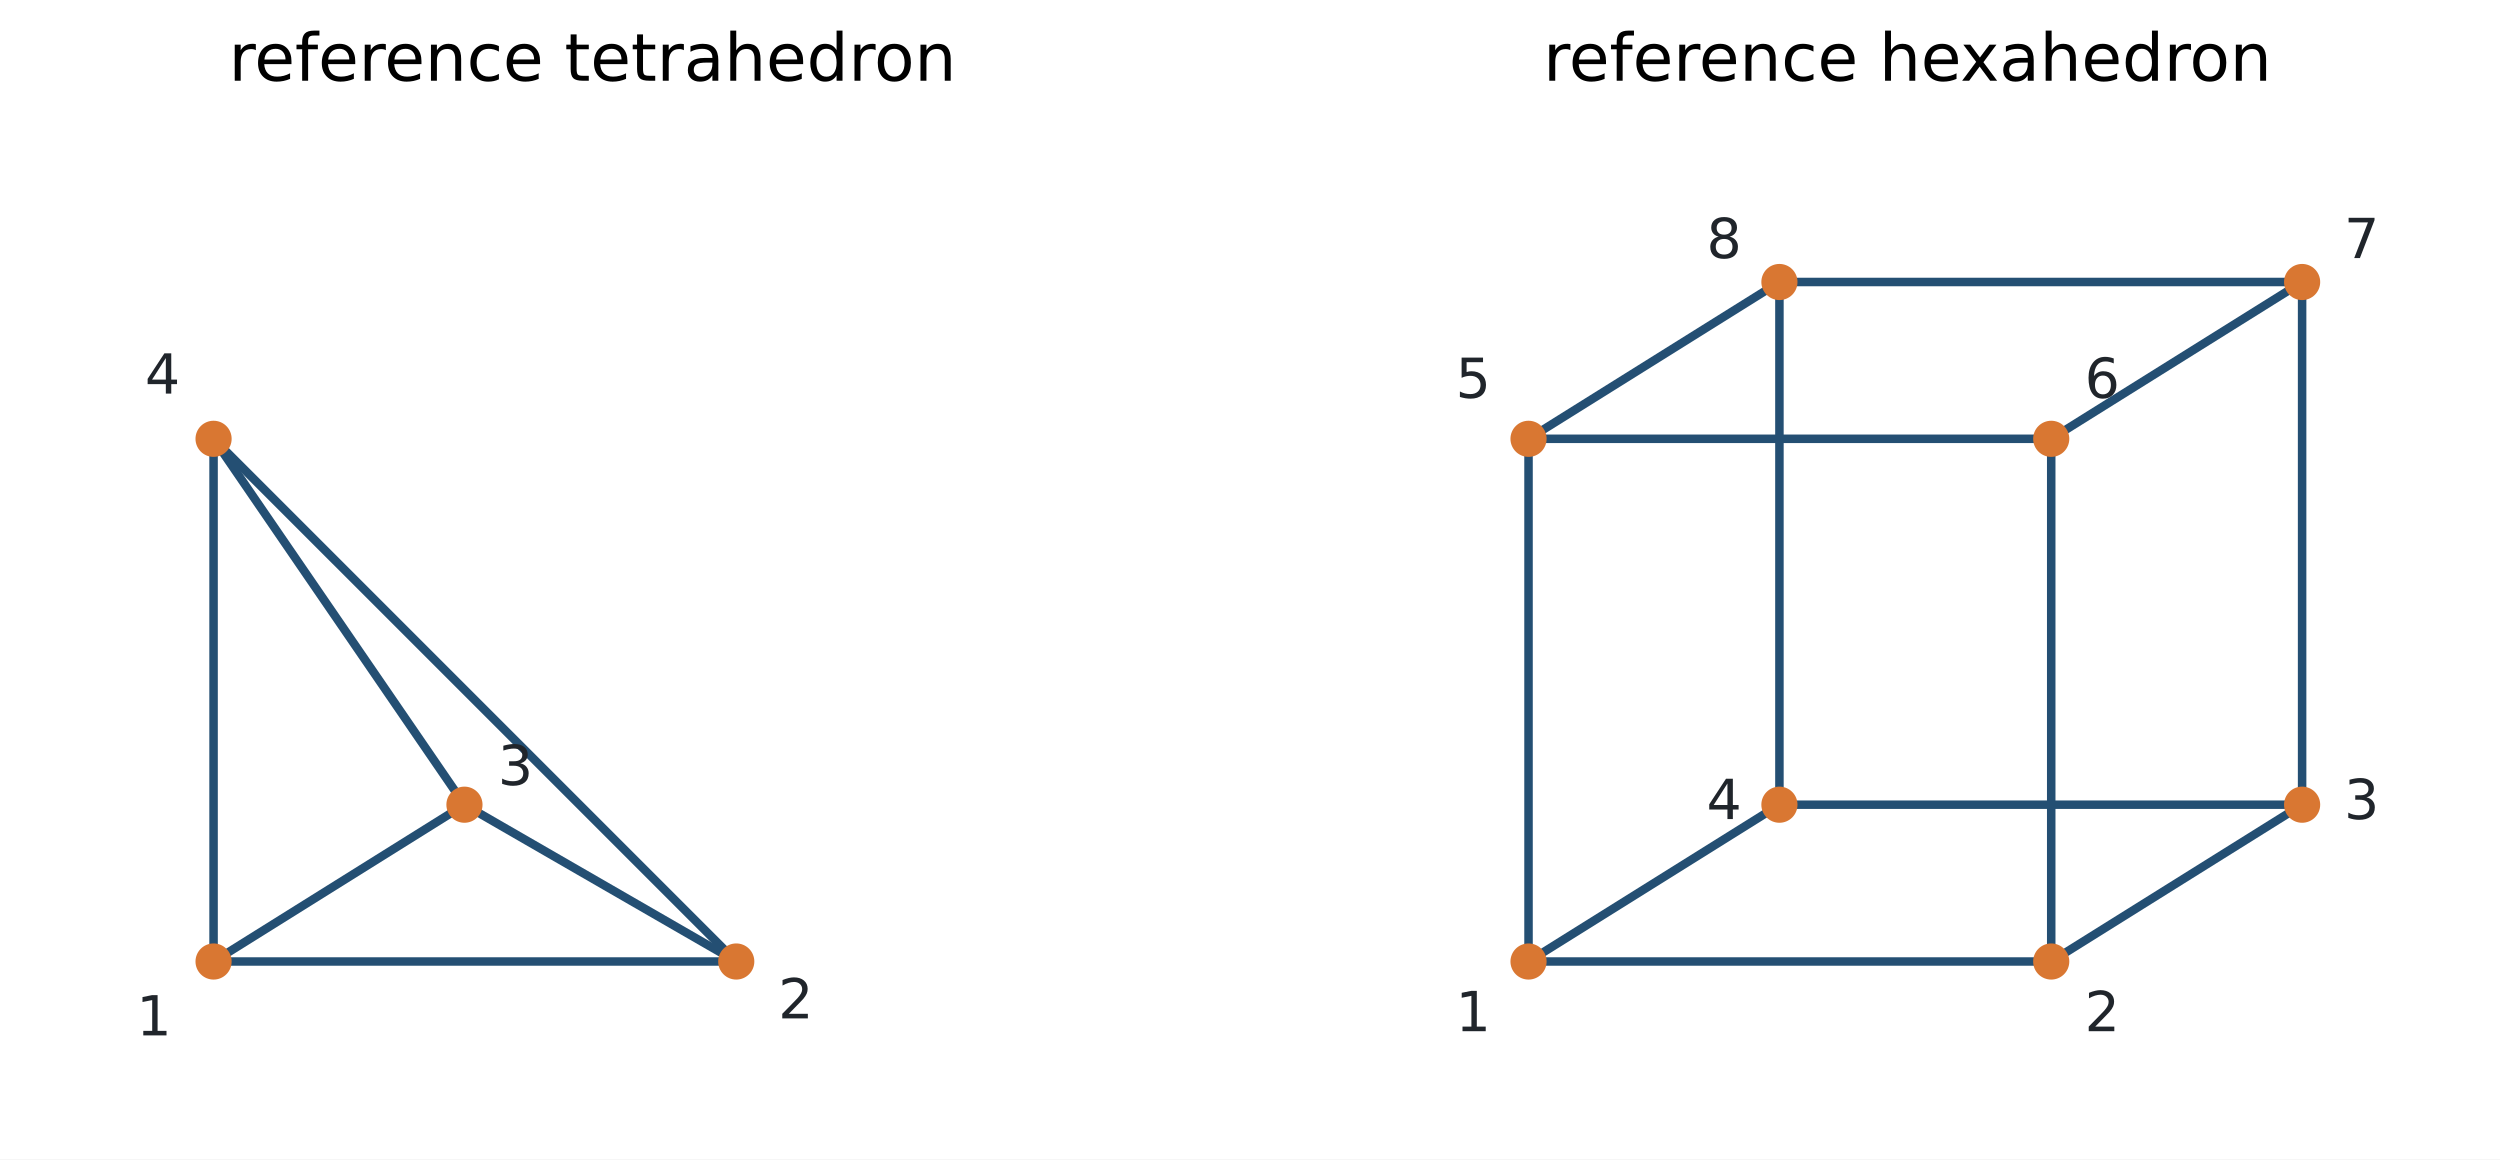
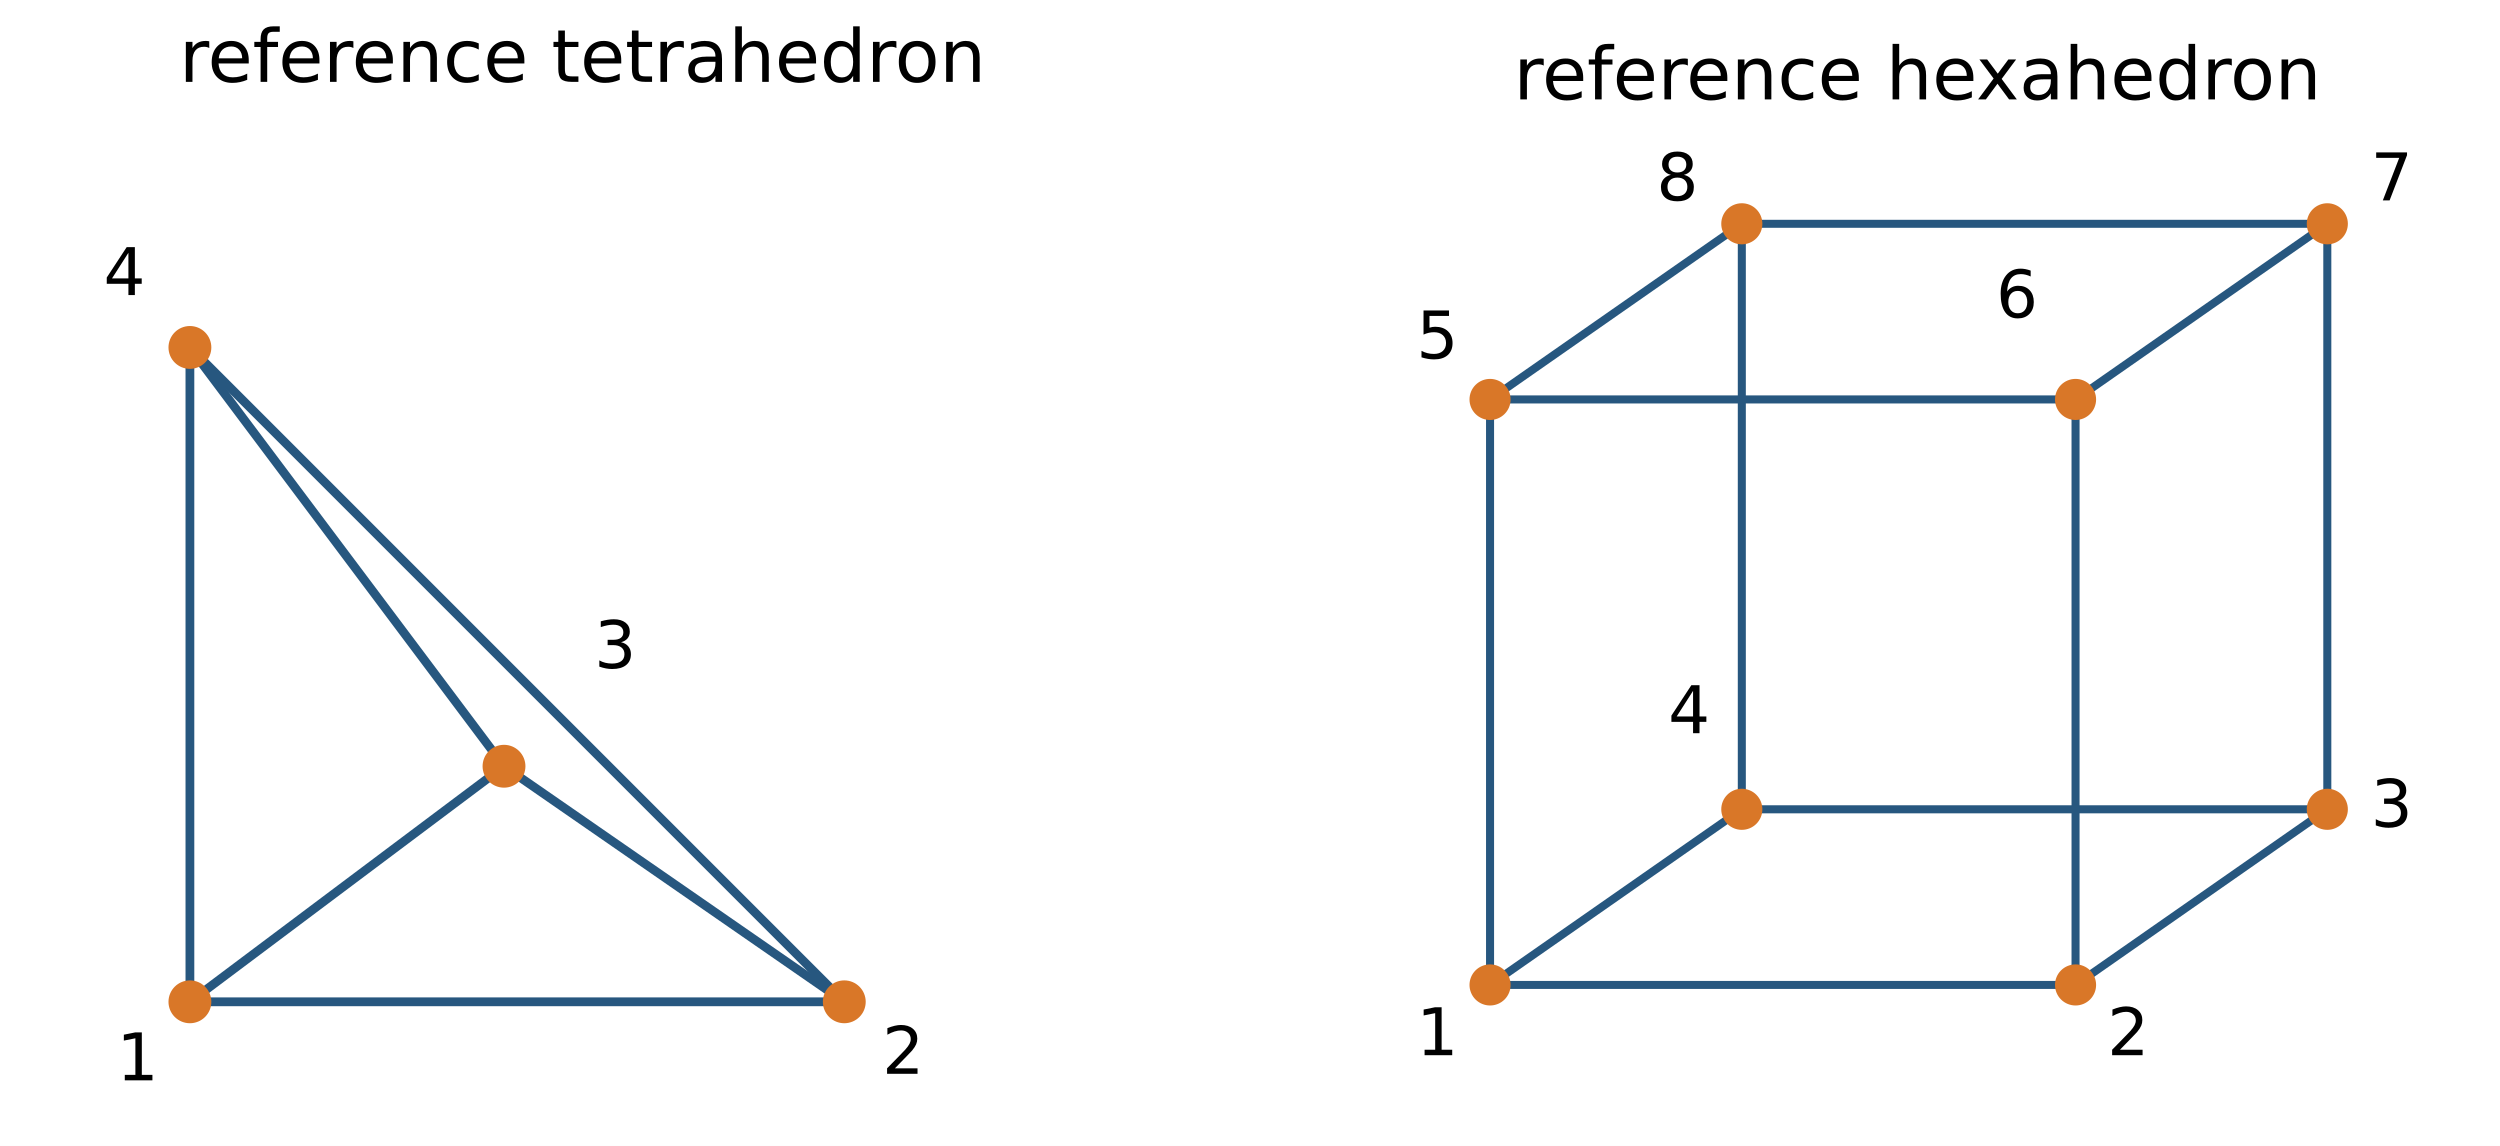
- <svg xmlns="http://www.w3.org/2000/svg" xmlns:xlink="http://www.w3.org/1999/xlink" width="587.74pt" height="272.57pt" viewBox="0 0 587.74 272.57" version="1.1">
+ <svg xmlns="http://www.w3.org/2000/svg" xmlns:xlink="http://www.w3.org/1999/xlink" width="684pt" height="313.524pt" viewBox="0 0 684 313.524" version="1.1">
  <defs>
    <style type="text/css">*{stroke-linejoin: round; stroke-linecap: butt}</style>
  </defs>
  <g id="figure_1">
    <g id="patch_1">
-       <path d="M 0 272.57 L 587.74 272.57 L 587.74 0 L 0 0 z " style="fill: #ffffff" />
+       <path d="M 0 313.524  L 684 313.524  L 684 0  L 0 0  z " style="fill: #ffffff" />
    </g>
    <g id="axes_1">
      <g id="line2d_1">
-         <path d="M 50.209 226.047 L 173.091 226.047 " clip-path="url(#p5f83810ef9)" style="fill: none; stroke: #244f73; stroke-width: 2; stroke-linecap: square" />
+         <path d="M 51.959 274.097  L 230.997 274.097  " clip-path="url(#p9cdd1aea71)" style="fill: none; stroke: #27577f; stroke-width: 2.4; stroke-linecap: square" />
      </g>
      <g id="line2d_2">
-         <path d="M 50.209 226.047 L 109.192 189.182 " clip-path="url(#p5f83810ef9)" style="fill: none; stroke: #244f73; stroke-width: 2; stroke-linecap: square" />
+         <path d="M 51.959 274.097  L 137.897 209.644  " clip-path="url(#p9cdd1aea71)" style="fill: none; stroke: #27577f; stroke-width: 2.4; stroke-linecap: square" />
      </g>
      <g id="line2d_3">
-         <path d="M 50.209 226.047 L 50.209 103.165 " clip-path="url(#p5f83810ef9)" style="fill: none; stroke: #244f73; stroke-width: 2; stroke-linecap: square" />
+         <path d="M 51.959 274.097  L 51.959 95.06  " clip-path="url(#p9cdd1aea71)" style="fill: none; stroke: #27577f; stroke-width: 2.4; stroke-linecap: square" />
      </g>
      <g id="line2d_4">
-         <path d="M 173.091 226.047 L 109.192 189.182 " clip-path="url(#p5f83810ef9)" style="fill: none; stroke: #244f73; stroke-width: 2; stroke-linecap: square" />
+         <path d="M 230.997 274.097  L 137.897 209.644  " clip-path="url(#p9cdd1aea71)" style="fill: none; stroke: #27577f; stroke-width: 2.4; stroke-linecap: square" />
      </g>
      <g id="line2d_5">
-         <path d="M 173.091 226.047 L 50.209 103.165 " clip-path="url(#p5f83810ef9)" style="fill: none; stroke: #244f73; stroke-width: 2; stroke-linecap: square" />
+         <path d="M 230.997 274.097  L 51.959 95.06  " clip-path="url(#p9cdd1aea71)" style="fill: none; stroke: #27577f; stroke-width: 2.4; stroke-linecap: square" />
      </g>
      <g id="line2d_6">
-         <path d="M 109.192 189.182 L 50.209 103.165 " clip-path="url(#p5f83810ef9)" style="fill: none; stroke: #244f73; stroke-width: 2; stroke-linecap: square" />
+         <path d="M 137.897 209.644  L 51.959 95.06  " clip-path="url(#p9cdd1aea71)" style="fill: none; stroke: #27577f; stroke-width: 2.4; stroke-linecap: square" />
      </g>
      <g id="text_1">
-         <g transform="translate(53.77983 18.97758) scale(0.155 -0.155)">
-           <defs>
-             <path id="DejaVuSans-55" d="M 2631 2963 Q 2534 3019 2420 3045 Q 2306 3072 2169 3072 Q 1681 3072 1420 2755 Q 1159 2438 1159 1844 L 1159 0 L 581 0 L 581 3500 L 1159 3500 L 1159 2956 Q 1341 3275 1631 3429 Q 1922 3584 2338 3584 Q 2397 3584 2469 3576 Q 2541 3569 2628 3553 L 2631 2963 z " transform="scale(0.015625)" />
-             <path id="DejaVuSans-48" d="M 3597 1894 L 3597 1613 L 953 1613 Q 991 1019 1311 708 Q 1631 397 2203 397 Q 2534 397 2845 478 Q 3156 559 3463 722 L 3463 178 Q 3153 47 2828 -22 Q 2503 -91 2169 -91 Q 1331 -91 842 396 Q 353 884 353 1716 Q 353 2575 817 3079 Q 1281 3584 2069 3584 Q 2775 3584 3186 3129 Q 3597 2675 3597 1894 z M 3022 2063 Q 3016 2534 2758 2815 Q 2500 3097 2075 3097 Q 1594 3097 1305 2825 Q 1016 2553 972 2059 L 3022 2063 z " transform="scale(0.015625)" />
-             <path id="DejaVuSans-49" d="M 2375 4863 L 2375 4384 L 1825 4384 Q 1516 4384 1395 4259 Q 1275 4134 1275 3809 L 1275 3500 L 2222 3500 L 2222 3053 L 1275 3053 L 1275 0 L 697 0 L 697 3053 L 147 3053 L 147 3500 L 697 3500 L 697 3744 Q 697 4328 969 4595 Q 1241 4863 1831 4863 L 2375 4863 z " transform="scale(0.015625)" />
-             <path id="DejaVuSans-51" d="M 3513 2113 L 3513 0 L 2938 0 L 2938 2094 Q 2938 2591 2744 2837 Q 2550 3084 2163 3084 Q 1697 3084 1428 2787 Q 1159 2491 1159 1978 L 1159 0 L 581 0 L 581 3500 L 1159 3500 L 1159 2956 Q 1366 3272 1645 3428 Q 1925 3584 2291 3584 Q 2894 3584 3203 3211 Q 3513 2838 3513 2113 z " transform="scale(0.015625)" />
-             <path id="DejaVuSans-46" d="M 3122 3366 L 3122 2828 Q 2878 2963 2633 3030 Q 2388 3097 2138 3097 Q 1578 3097 1268 2742 Q 959 2388 959 1747 Q 959 1106 1268 751 Q 1578 397 2138 397 Q 2388 397 2633 464 Q 2878 531 3122 666 L 3122 134 Q 2881 22 2623 -34 Q 2366 -91 2075 -91 Q 1284 -91 818 406 Q 353 903 353 1747 Q 353 2603 823 3093 Q 1294 3584 2113 3584 Q 2378 3584 2631 3529 Q 2884 3475 3122 3366 z " transform="scale(0.015625)" />
+         <g transform="translate(31.91011 295.5819) scale(0.18 -0.18)">
+           <defs>
+             <path id="DejaVuSans-14" d="M 794 531  L 1825 531  L 1825 4091  L 703 3866  L 703 4441  L 1819 4666  L 2450 4666  L 2450 531  L 3481 531  L 3481 0  L 794 0  L 794 531  z " transform="scale(0.015625)" />
+           </defs>
+           <use xlink:href="#DejaVuSans-14" />
+         </g>
+       </g>
+       <g id="text_2">
+         <g transform="translate(241.3839 293.7915) scale(0.18 -0.18)">
+           <defs>
+             <path id="DejaVuSans-15" d="M 1228 531  L 3431 531  L 3431 0  L 469 0  L 469 531  Q 828 903 1448 1529  Q 2069 2156 2228 2338  Q 2531 2678 2651 2914  Q 2772 3150 2772 3378  Q 2772 3750 2511 3984  Q 2250 4219 1831 4219  Q 1534 4219 1204 4116  Q 875 4013 500 3803  L 500 4441  Q 881 4594 1212 4672  Q 1544 4750 1819 4750  Q 2544 4750 2975 4387  Q 3406 4025 3406 3419  Q 3406 3131 3298 2873  Q 3191 2616 2906 2266  Q 2828 2175 2409 1742  Q 1991 1309 1228 531  z " transform="scale(0.015625)" />
+           </defs>
+           <use xlink:href="#DejaVuSans-15" />
+         </g>
+       </g>
+       <g id="text_3">
+         <g transform="translate(162.6074 182.7883) scale(0.18 -0.18)">
+           <defs>
+             <path id="DejaVuSans-16" d="M 2597 2516  Q 3050 2419 3304 2112  Q 3559 1806 3559 1356  Q 3559 666 3084 287  Q 2609 -91 1734 -91  Q 1441 -91 1130 -33  Q 819 25 488 141  L 488 750  Q 750 597 1062 519  Q 1375 441 1716 441  Q 2309 441 2620 675  Q 2931 909 2931 1356  Q 2931 1769 2642 2001  Q 2353 2234 1838 2234  L 1294 2234  L 1294 2753  L 1863 2753  Q 2328 2753 2575 2939  Q 2822 3125 2822 3475  Q 2822 3834 2567 4026  Q 2313 4219 1838 4219  Q 1578 4219 1281 4162  Q 984 4106 628 3988  L 628 4550  Q 988 4650 1302 4700  Q 1616 4750 1894 4750  Q 2613 4750 3031 4423  Q 3450 4097 3450 3541  Q 3450 3153 3228 2886  Q 3006 2619 2597 2516  z " transform="scale(0.015625)" />
+           </defs>
+           <use xlink:href="#DejaVuSans-16" />
+         </g>
+       </g>
+       <g id="text_4">
+         <g transform="translate(28.32936 80.73698) scale(0.18 -0.18)">
+           <defs>
+             <path id="DejaVuSans-17" d="M 2419 4116  L 825 1625  L 2419 1625  L 2419 4116  z M 2253 4666  L 3047 4666  L 3047 1625  L 3713 1625  L 3713 1100  L 3047 1100  L 3047 0  L 2419 0  L 2419 1100  L 313 1100  L 313 1709  L 2253 4666  z " transform="scale(0.015625)" />
+           </defs>
+           <use xlink:href="#DejaVuSans-17" />
+         </g>
+       </g>
+       <g id="text_5">
+         <g transform="translate(49.03494 22.39688) scale(0.2 -0.2)">
+           <defs>
+             <path id="DejaVuSans-55" d="M 2631 2963  Q 2534 3019 2420 3045  Q 2306 3072 2169 3072  Q 1681 3072 1420 2755  Q 1159 2438 1159 1844  L 1159 0  L 581 0  L 581 3500  L 1159 3500  L 1159 2956  Q 1341 3275 1631 3429  Q 1922 3584 2338 3584  Q 2397 3584 2469 3576  Q 2541 3569 2628 3553  L 2631 2963  z " transform="scale(0.015625)" />
+             <path id="DejaVuSans-48" d="M 3597 1894  L 3597 1613  L 953 1613  Q 991 1019 1311 708  Q 1631 397 2203 397  Q 2534 397 2845 478  Q 3156 559 3463 722  L 3463 178  Q 3153 47 2828 -22  Q 2503 -91 2169 -91  Q 1331 -91 842 396  Q 353 884 353 1716  Q 353 2575 817 3079  Q 1281 3584 2069 3584  Q 2775 3584 3186 3129  Q 3597 2675 3597 1894  z M 3022 2063  Q 3016 2534 2758 2815  Q 2500 3097 2075 3097  Q 1594 3097 1305 2825  Q 1016 2553 972 2059  L 3022 2063  z " transform="scale(0.015625)" />
+             <path id="DejaVuSans-49" d="M 2375 4863  L 2375 4384  L 1825 4384  Q 1516 4384 1395 4259  Q 1275 4134 1275 3809  L 1275 3500  L 2222 3500  L 2222 3053  L 1275 3053  L 1275 0  L 697 0  L 697 3053  L 147 3053  L 147 3500  L 697 3500  L 697 3744  Q 697 4328 969 4595  Q 1241 4863 1831 4863  L 2375 4863  z " transform="scale(0.015625)" />
+             <path id="DejaVuSans-51" d="M 3513 2113  L 3513 0  L 2938 0  L 2938 2094  Q 2938 2591 2744 2837  Q 2550 3084 2163 3084  Q 1697 3084 1428 2787  Q 1159 2491 1159 1978  L 1159 0  L 581 0  L 581 3500  L 1159 3500  L 1159 2956  Q 1366 3272 1645 3428  Q 1925 3584 2291 3584  Q 2894 3584 3203 3211  Q 3513 2838 3513 2113  z " transform="scale(0.015625)" />
+             <path id="DejaVuSans-46" d="M 3122 3366  L 3122 2828  Q 2878 2963 2633 3030  Q 2388 3097 2138 3097  Q 1578 3097 1268 2742  Q 959 2388 959 1747  Q 959 1106 1268 751  Q 1578 397 2138 397  Q 2388 397 2633 464  Q 2878 531 3122 666  L 3122 134  Q 2881 22 2623 -34  Q 2366 -91 2075 -91  Q 1284 -91 818 406  Q 353 903 353 1747  Q 353 2603 823 3093  Q 1294 3584 2113 3584  Q 2378 3584 2631 3529  Q 2884 3475 3122 3366  z " transform="scale(0.015625)" />
            <path id="DejaVuSans-3" transform="scale(0.015625)" />
-             <path id="DejaVuSans-57" d="M 1172 4494 L 1172 3500 L 2356 3500 L 2356 3053 L 1172 3053 L 1172 1153 Q 1172 725 1289 603 Q 1406 481 1766 481 L 2356 481 L 2356 0 L 1766 0 Q 1100 0 847 248 Q 594 497 594 1153 L 594 3053 L 172 3053 L 172 3500 L 594 3500 L 594 4494 L 1172 4494 z " transform="scale(0.015625)" />
-             <path id="DejaVuSans-44" d="M 2194 1759 Q 1497 1759 1228 1600 Q 959 1441 959 1056 Q 959 750 1161 570 Q 1363 391 1709 391 Q 2188 391 2477 730 Q 2766 1069 2766 1631 L 2766 1759 L 2194 1759 z M 3341 1997 L 3341 0 L 2766 0 L 2766 531 Q 2569 213 2275 61 Q 1981 -91 1556 -91 Q 1019 -91 701 211 Q 384 513 384 1019 Q 384 1609 779 1909 Q 1175 2209 1959 2209 L 2766 2209 L 2766 2266 Q 2766 2663 2505 2880 Q 2244 3097 1772 3097 Q 1472 3097 1187 3025 Q 903 2953 641 2809 L 641 3341 Q 956 3463 1253 3523 Q 1550 3584 1831 3584 Q 2591 3584 2966 3190 Q 3341 2797 3341 1997 z " transform="scale(0.015625)" />
-             <path id="DejaVuSans-4b" d="M 3513 2113 L 3513 0 L 2938 0 L 2938 2094 Q 2938 2591 2744 2837 Q 2550 3084 2163 3084 Q 1697 3084 1428 2787 Q 1159 2491 1159 1978 L 1159 0 L 581 0 L 581 4863 L 1159 4863 L 1159 2956 Q 1366 3272 1645 3428 Q 1925 3584 2291 3584 Q 2894 3584 3203 3211 Q 3513 2838 3513 2113 z " transform="scale(0.015625)" />
-             <path id="DejaVuSans-47" d="M 2906 2969 L 2906 4863 L 3481 4863 L 3481 0 L 2906 0 L 2906 525 Q 2725 213 2448 61 Q 2172 -91 1784 -91 Q 1150 -91 751 415 Q 353 922 353 1747 Q 353 2572 751 3078 Q 1150 3584 1784 3584 Q 2172 3584 2448 3432 Q 2725 3281 2906 2969 z M 947 1747 Q 947 1113 1208 752 Q 1469 391 1925 391 Q 2381 391 2643 752 Q 2906 1113 2906 1747 Q 2906 2381 2643 2742 Q 2381 3103 1925 3103 Q 1469 3103 1208 2742 Q 947 2381 947 1747 z " transform="scale(0.015625)" />
-             <path id="DejaVuSans-52" d="M 1959 3097 Q 1497 3097 1228 2736 Q 959 2375 959 1747 Q 959 1119 1226 758 Q 1494 397 1959 397 Q 2419 397 2687 759 Q 2956 1122 2956 1747 Q 2956 2369 2687 2733 Q 2419 3097 1959 3097 z M 1959 3584 Q 2709 3584 3137 3096 Q 3566 2609 3566 1747 Q 3566 888 3137 398 Q 2709 -91 1959 -91 Q 1206 -91 779 398 Q 353 888 353 1747 Q 353 2609 779 3096 Q 1206 3584 1959 3584 z " transform="scale(0.015625)" />
+             <path id="DejaVuSans-57" d="M 1172 4494  L 1172 3500  L 2356 3500  L 2356 3053  L 1172 3053  L 1172 1153  Q 1172 725 1289 603  Q 1406 481 1766 481  L 2356 481  L 2356 0  L 1766 0  Q 1100 0 847 248  Q 594 497 594 1153  L 594 3053  L 172 3053  L 172 3500  L 594 3500  L 594 4494  L 1172 4494  z " transform="scale(0.015625)" />
+             <path id="DejaVuSans-44" d="M 2194 1759  Q 1497 1759 1228 1600  Q 959 1441 959 1056  Q 959 750 1161 570  Q 1363 391 1709 391  Q 2188 391 2477 730  Q 2766 1069 2766 1631  L 2766 1759  L 2194 1759  z M 3341 1997  L 3341 0  L 2766 0  L 2766 531  Q 2569 213 2275 61  Q 1981 -91 1556 -91  Q 1019 -91 701 211  Q 384 513 384 1019  Q 384 1609 779 1909  Q 1175 2209 1959 2209  L 2766 2209  L 2766 2266  Q 2766 2663 2505 2880  Q 2244 3097 1772 3097  Q 1472 3097 1187 3025  Q 903 2953 641 2809  L 641 3341  Q 956 3463 1253 3523  Q 1550 3584 1831 3584  Q 2591 3584 2966 3190  Q 3341 2797 3341 1997  z " transform="scale(0.015625)" />
+             <path id="DejaVuSans-4b" d="M 3513 2113  L 3513 0  L 2938 0  L 2938 2094  Q 2938 2591 2744 2837  Q 2550 3084 2163 3084  Q 1697 3084 1428 2787  Q 1159 2491 1159 1978  L 1159 0  L 581 0  L 581 4863  L 1159 4863  L 1159 2956  Q 1366 3272 1645 3428  Q 1925 3584 2291 3584  Q 2894 3584 3203 3211  Q 3513 2838 3513 2113  z " transform="scale(0.015625)" />
+             <path id="DejaVuSans-47" d="M 2906 2969  L 2906 4863  L 3481 4863  L 3481 0  L 2906 0  L 2906 525  Q 2725 213 2448 61  Q 2172 -91 1784 -91  Q 1150 -91 751 415  Q 353 922 353 1747  Q 353 2572 751 3078  Q 1150 3584 1784 3584  Q 2172 3584 2448 3432  Q 2725 3281 2906 2969  z M 947 1747  Q 947 1113 1208 752  Q 1469 391 1925 391  Q 2381 391 2643 752  Q 2906 1113 2906 1747  Q 2906 2381 2643 2742  Q 2381 3103 1925 3103  Q 1469 3103 1208 2742  Q 947 2381 947 1747  z " transform="scale(0.015625)" />
+             <path id="DejaVuSans-52" d="M 1959 3097  Q 1497 3097 1228 2736  Q 959 2375 959 1747  Q 959 1119 1226 758  Q 1494 397 1959 397  Q 2419 397 2687 759  Q 2956 1122 2956 1747  Q 2956 2369 2687 2733  Q 2419 3097 1959 3097  z M 1959 3584  Q 2709 3584 3137 3096  Q 3566 2609 3566 1747  Q 3566 888 3137 398  Q 2709 -91 1959 -91  Q 1206 -91 779 398  Q 353 888 353 1747  Q 353 2609 779 3096  Q 1206 3584 1959 3584  z " transform="scale(0.015625)" />
          </defs>
          <use xlink:href="#DejaVuSans-55" />
          <use xlink:href="#DejaVuSans-48" transform="translate(38.90625 0)" />
          <use xlink:href="#DejaVuSans-49" transform="translate(100.4375 0)" />
          <use xlink:href="#DejaVuSans-48" transform="translate(135.6406 0)" />
          <use xlink:href="#DejaVuSans-55" transform="translate(197.1719 0)" />
          <use xlink:href="#DejaVuSans-48" transform="translate(236.0781 0)" />
          <use xlink:href="#DejaVuSans-51" transform="translate(297.6094 0)" />
          <use xlink:href="#DejaVuSans-46" transform="translate(360.9844 0)" />
          <use xlink:href="#DejaVuSans-48" transform="translate(415.9688 0)" />
          <use xlink:href="#DejaVuSans-3" transform="translate(477.5 0)" />
          <use xlink:href="#DejaVuSans-57" transform="translate(509.2812 0)" />
          <use xlink:href="#DejaVuSans-48" transform="translate(548.4844 0)" />
          <use xlink:href="#DejaVuSans-57" transform="translate(610.0156 0)" />
          <use xlink:href="#DejaVuSans-55" transform="translate(649.2188 0)" />
          <use xlink:href="#DejaVuSans-44" transform="translate(690.3281 0)" />
          <use xlink:href="#DejaVuSans-4b" transform="translate(751.6094 0)" />
          <use xlink:href="#DejaVuSans-48" transform="translate(814.9844 0)" />
          <use xlink:href="#DejaVuSans-47" transform="translate(876.5156 0)" />
          <use xlink:href="#DejaVuSans-55" transform="translate(940 0)" />
          <use xlink:href="#DejaVuSans-52" transform="translate(978.9062 0)" />
          <use xlink:href="#DejaVuSans-51" transform="translate(1040.094 0)" />
        </g>
      </g>
-       <g id="line2d_7">
+       <g id="PathCollection_1">
        <defs>
-           <path id="m61c2cffe71" d="M 0 3.75 C 0.995 3.75 1.948 3.355 2.652 2.652 C 3.355 1.948 3.75 0.995 3.75 0 C 3.75 -0.995 3.355 -1.948 2.652 -2.652 C 1.948 -3.355 0.995 -3.75 0 -3.75 C -0.995 -3.75 -1.948 -3.355 -2.652 -2.652 C -3.355 -1.948 -3.75 -0.995 -3.75 0 C -3.75 0.995 -3.355 1.948 -2.652 2.652 C -1.948 3.355 -0.995 3.75 0 3.75 z " style="stroke: #d97732" />
+           <path id="m1806b53d91" d="M 0 5.362  C 1.422 5.362 2.786 4.797 3.791 3.791  C 4.797 2.786 5.362 1.422 5.362 0  C 5.362 -1.422 4.797 -2.786 3.791 -3.791  C 2.786 -4.797 1.422 -5.362 0 -5.362  C -1.422 -5.362 -2.786 -4.797 -3.791 -3.791  C -4.797 -2.786 -5.362 -1.422 -5.362 0  C -5.362 1.422 -4.797 2.786 -3.791 3.791  C -2.786 4.797 -1.422 5.362 0 5.362  z " style="stroke: #d97728" />
        </defs>
-         <g clip-path="url(#p5f83810ef9)">
-           <use xlink:href="#m61c2cffe71" x="50.209" y="226.047" style="fill: #d97732; stroke: #d97732" />
-         </g>
-       </g>
-       <g id="line2d_8">
-         <g clip-path="url(#p5f83810ef9)">
-           <use xlink:href="#m61c2cffe71" x="173.091" y="226.047" style="fill: #d97732; stroke: #d97732" />
-         </g>
-       </g>
-       <g id="line2d_9">
-         <g clip-path="url(#p5f83810ef9)">
-           <use xlink:href="#m61c2cffe71" x="109.192" y="189.182" style="fill: #d97732; stroke: #d97732" />
-         </g>
-       </g>
-       <g id="line2d_10">
-         <g clip-path="url(#p5f83810ef9)">
-           <use xlink:href="#m61c2cffe71" x="50.209" y="103.165" style="fill: #d97732; stroke: #d97732" />
-         </g>
-       </g>
-       <g id="text_2">
-         <g style="fill: #20252b" transform="translate(32.07324 243.4241) scale(0.13 -0.13)">
-           <defs>
-             <path id="DejaVuSans-14" d="M 794 531 L 1825 531 L 1825 4091 L 703 3866 L 703 4441 L 1819 4666 L 2450 4666 L 2450 531 L 3481 531 L 3481 0 L 794 0 L 794 531 z " transform="scale(0.015625)" />
-           </defs>
-           <use xlink:href="#DejaVuSans-14" />
-         </g>
-       </g>
-       <g id="text_3">
-         <g style="fill: #20252b" transform="translate(182.9557 239.4241) scale(0.13 -0.13)">
-           <defs>
-             <path id="DejaVuSans-15" d="M 1228 531 L 3431 531 L 3431 0 L 469 0 L 469 531 Q 828 903 1448 1529 Q 2069 2156 2228 2338 Q 2531 2678 2651 2914 Q 2772 3150 2772 3378 Q 2772 3750 2511 3984 Q 2250 4219 1831 4219 Q 1534 4219 1204 4116 Q 875 4013 500 3803 L 500 4441 Q 881 4594 1212 4672 Q 1544 4750 1819 4750 Q 2544 4750 2975 4387 Q 3406 4025 3406 3419 Q 3406 3131 3298 2873 Q 3191 2616 2906 2266 Q 2828 2175 2409 1742 Q 1991 1309 1228 531 z " transform="scale(0.015625)" />
-           </defs>
-           <use xlink:href="#DejaVuSans-15" />
-         </g>
-       </g>
-       <g id="text_4">
-         <g style="fill: #20252b" transform="translate(117.0568 184.5594) scale(0.13 -0.13)">
-           <defs>
-             <path id="DejaVuSans-16" d="M 2597 2516 Q 3050 2419 3304 2112 Q 3559 1806 3559 1356 Q 3559 666 3084 287 Q 2609 -91 1734 -91 Q 1441 -91 1130 -33 Q 819 25 488 141 L 488 750 Q 750 597 1062 519 Q 1375 441 1716 441 Q 2309 441 2620 675 Q 2931 909 2931 1356 Q 2931 1769 2642 2001 Q 2353 2234 1838 2234 L 1294 2234 L 1294 2753 L 1863 2753 Q 2328 2753 2575 2939 Q 2822 3125 2822 3475 Q 2822 3834 2567 4026 Q 2313 4219 1838 4219 Q 1578 4219 1281 4162 Q 984 4106 628 3988 L 628 4550 Q 988 4650 1302 4700 Q 1616 4750 1894 4750 Q 2613 4750 3031 4423 Q 3450 4097 3450 3541 Q 3450 3153 3228 2886 Q 3006 2619 2597 2516 z " transform="scale(0.015625)" />
-           </defs>
-           <use xlink:href="#DejaVuSans-16" />
-         </g>
-       </g>
-       <g id="text_5">
-         <g style="fill: #20252b" transform="translate(34.07324 92.54166) scale(0.13 -0.13)">
-           <defs>
-             <path id="DejaVuSans-17" d="M 2419 4116 L 825 1625 L 2419 1625 L 2419 4116 z M 2253 4666 L 3047 4666 L 3047 1625 L 3713 1625 L 3713 1100 L 3047 1100 L 3047 0 L 2419 0 L 2419 1100 L 313 1100 L 313 1709 L 2253 4666 z " transform="scale(0.015625)" />
-           </defs>
-           <use xlink:href="#DejaVuSans-17" />
+         <g clip-path="url(#p9cdd1aea71)">
+           <use xlink:href="#m1806b53d91" x="51.959" y="274.097" style="fill: #d97728; stroke: #d97728" />
+           <use xlink:href="#m1806b53d91" x="230.997" y="274.097" style="fill: #d97728; stroke: #d97728" />
+           <use xlink:href="#m1806b53d91" x="137.897" y="209.644" style="fill: #d97728; stroke: #d97728" />
+           <use xlink:href="#m1806b53d91" x="51.959" y="95.06" style="fill: #d97728; stroke: #d97728" />
        </g>
      </g>
    </g>
    <g id="axes_2">
+       <g id="line2d_7">
+         <path d="M 407.678 269.48  L 567.87 269.48  " clip-path="url(#p3b9927e961)" style="fill: none; stroke: #27577f; stroke-width: 2.2; stroke-linecap: square" />
+       </g>
+       <g id="line2d_8">
+         <path d="M 567.87 269.48  L 636.752 221.423  " clip-path="url(#p3b9927e961)" style="fill: none; stroke: #27577f; stroke-width: 2.2; stroke-linecap: square" />
+       </g>
+       <g id="line2d_9">
+         <path d="M 636.752 221.423  L 476.561 221.423  " clip-path="url(#p3b9927e961)" style="fill: none; stroke: #27577f; stroke-width: 2.2; stroke-linecap: square" />
+       </g>
+       <g id="line2d_10">
+         <path d="M 476.561 221.423  L 407.678 269.48  " clip-path="url(#p3b9927e961)" style="fill: none; stroke: #27577f; stroke-width: 2.2; stroke-linecap: square" />
+       </g>
      <g id="line2d_11">
-         <path d="M 359.351 226.047 L 482.234 226.047 " clip-path="url(#p0d881349d3)" style="fill: none; stroke: #244f73; stroke-width: 2; stroke-linecap: square" />
+         <path d="M 407.678 109.289  L 567.87 109.289  " clip-path="url(#p3b9927e961)" style="fill: none; stroke: #27577f; stroke-width: 2.2; stroke-linecap: square" />
      </g>
      <g id="line2d_12">
-         <path d="M 482.234 226.047 L 541.217 189.182 " clip-path="url(#p0d881349d3)" style="fill: none; stroke: #244f73; stroke-width: 2; stroke-linecap: square" />
+         <path d="M 567.87 109.289  L 636.752 61.231  " clip-path="url(#p3b9927e961)" style="fill: none; stroke: #27577f; stroke-width: 2.2; stroke-linecap: square" />
      </g>
      <g id="line2d_13">
-         <path d="M 541.217 189.182 L 418.335 189.182 " clip-path="url(#p0d881349d3)" style="fill: none; stroke: #244f73; stroke-width: 2; stroke-linecap: square" />
+         <path d="M 636.752 61.231  L 476.561 61.231  " clip-path="url(#p3b9927e961)" style="fill: none; stroke: #27577f; stroke-width: 2.2; stroke-linecap: square" />
      </g>
      <g id="line2d_14">
-         <path d="M 418.335 189.182 L 359.351 226.047 " clip-path="url(#p0d881349d3)" style="fill: none; stroke: #244f73; stroke-width: 2; stroke-linecap: square" />
+         <path d="M 476.561 61.231  L 407.678 109.289  " clip-path="url(#p3b9927e961)" style="fill: none; stroke: #27577f; stroke-width: 2.2; stroke-linecap: square" />
      </g>
      <g id="line2d_15">
-         <path d="M 359.351 103.165 L 482.234 103.165 " clip-path="url(#p0d881349d3)" style="fill: none; stroke: #244f73; stroke-width: 2; stroke-linecap: square" />
+         <path d="M 407.678 269.48  L 407.678 109.289  " clip-path="url(#p3b9927e961)" style="fill: none; stroke: #27577f; stroke-width: 2.2; stroke-linecap: square" />
      </g>
      <g id="line2d_16">
-         <path d="M 482.234 103.165 L 541.217 66.3 " clip-path="url(#p0d881349d3)" style="fill: none; stroke: #244f73; stroke-width: 2; stroke-linecap: square" />
+         <path d="M 567.87 269.48  L 567.87 109.289  " clip-path="url(#p3b9927e961)" style="fill: none; stroke: #27577f; stroke-width: 2.2; stroke-linecap: square" />
      </g>
      <g id="line2d_17">
-         <path d="M 541.217 66.3 L 418.335 66.3 " clip-path="url(#p0d881349d3)" style="fill: none; stroke: #244f73; stroke-width: 2; stroke-linecap: square" />
+         <path d="M 636.752 221.423  L 636.752 61.231  " clip-path="url(#p3b9927e961)" style="fill: none; stroke: #27577f; stroke-width: 2.2; stroke-linecap: square" />
      </g>
      <g id="line2d_18">
-         <path d="M 418.335 66.3 L 359.351 103.165 " clip-path="url(#p0d881349d3)" style="fill: none; stroke: #244f73; stroke-width: 2; stroke-linecap: square" />
-       </g>
-       <g id="line2d_19">
-         <path d="M 359.351 226.047 L 359.351 103.165 " clip-path="url(#p0d881349d3)" style="fill: none; stroke: #244f73; stroke-width: 2; stroke-linecap: square" />
-       </g>
-       <g id="line2d_20">
-         <path d="M 482.234 226.047 L 482.234 103.165 " clip-path="url(#p0d881349d3)" style="fill: none; stroke: #244f73; stroke-width: 2; stroke-linecap: square" />
-       </g>
-       <g id="line2d_21">
-         <path d="M 541.217 189.182 L 541.217 66.3 " clip-path="url(#p0d881349d3)" style="fill: none; stroke: #244f73; stroke-width: 2; stroke-linecap: square" />
-       </g>
-       <g id="line2d_22">
-         <path d="M 418.335 189.182 L 418.335 66.3 " clip-path="url(#p0d881349d3)" style="fill: none; stroke: #244f73; stroke-width: 2; stroke-linecap: square" />
+         <path d="M 476.561 221.423  L 476.561 61.231  " clip-path="url(#p3b9927e961)" style="fill: none; stroke: #27577f; stroke-width: 2.2; stroke-linecap: square" />
      </g>
      <g id="text_6">
-         <g transform="translate(362.8218 18.97758) scale(0.155 -0.155)">
-           <defs>
-             <path id="DejaVuSans-5b" d="M 3513 3500 L 2247 1797 L 3578 0 L 2900 0 L 1881 1375 L 863 0 L 184 0 L 1544 1831 L 300 3500 L 978 3500 L 1906 2253 L 2834 3500 L 3513 3500 z " transform="scale(0.015625)" />
+         <g transform="translate(387.535 288.7031) scale(0.18 -0.18)">
+           <use xlink:href="#DejaVuSans-14" />
+         </g>
+       </g>
+       <g id="text_7">
+         <g transform="translate(576.5608 288.7031) scale(0.18 -0.18)">
+           <use xlink:href="#DejaVuSans-15" />
+         </g>
+       </g>
+       <g id="text_8">
+         <g transform="translate(648.647 226.2285) scale(0.18 -0.18)">
+           <use xlink:href="#DejaVuSans-16" />
+         </g>
+       </g>
+       <g id="text_9">
+         <g transform="translate(456.4173 200.5978) scale(0.18 -0.18)">
+           <use xlink:href="#DejaVuSans-17" />
+         </g>
+       </g>
+       <g id="text_10">
+         <g transform="translate(387.535 98.07534) scale(0.18 -0.18)">
+           <defs>
+             <path id="DejaVuSans-18" d="M 691 4666  L 3169 4666  L 3169 4134  L 1269 4134  L 1269 2991  Q 1406 3038 1543 3061  Q 1681 3084 1819 3084  Q 2600 3084 3056 2656  Q 3513 2228 3513 1497  Q 3513 744 3044 326  Q 2575 -91 1722 -91  Q 1428 -91 1123 -41  Q 819 9 494 109  L 494 744  Q 775 591 1075 516  Q 1375 441 1709 441  Q 2250 441 2565 725  Q 2881 1009 2881 1497  Q 2881 1984 2565 2268  Q 2250 2553 1709 2553  Q 1456 2553 1204 2497  Q 953 2441 691 2322  L 691 4666  z " transform="scale(0.015625)" />
+           </defs>
+           <use xlink:href="#DejaVuSans-18" />
+         </g>
+       </g>
+       <g id="text_11">
+         <g transform="translate(546.1245 86.86195) scale(0.18 -0.18)">
+           <defs>
+             <path id="DejaVuSans-19" d="M 2113 2584  Q 1688 2584 1439 2293  Q 1191 2003 1191 1497  Q 1191 994 1439 701  Q 1688 409 2113 409  Q 2538 409 2786 701  Q 3034 994 3034 1497  Q 3034 2003 2786 2293  Q 2538 2584 2113 2584  z M 3366 4563  L 3366 3988  Q 3128 4100 2886 4159  Q 2644 4219 2406 4219  Q 1781 4219 1451 3797  Q 1122 3375 1075 2522  Q 1259 2794 1537 2939  Q 1816 3084 2150 3084  Q 2853 3084 3261 2657  Q 3669 2231 3669 1497  Q 3669 778 3244 343  Q 2819 -91 2113 -91  Q 1303 -91 875 529  Q 447 1150 447 2328  Q 447 3434 972 4092  Q 1497 4750 2381 4750  Q 2619 4750 2861 4703  Q 3103 4656 3366 4563  z " transform="scale(0.015625)" />
+           </defs>
+           <use xlink:href="#DejaVuSans-19" />
+         </g>
+       </g>
+       <g id="text_12">
+         <g transform="translate(648.647 54.82367) scale(0.18 -0.18)">
+           <defs>
+             <path id="DejaVuSans-1a" d="M 525 4666  L 3525 4666  L 3525 4397  L 1831 0  L 1172 0  L 2766 4134  L 525 4134  L 525 4666  z " transform="scale(0.015625)" />
+           </defs>
+           <use xlink:href="#DejaVuSans-1a" />
+         </g>
+       </g>
+       <g id="text_13">
+         <g transform="translate(453.2135 54.82367) scale(0.18 -0.18)">
+           <defs>
+             <path id="DejaVuSans-1b" d="M 2034 2216  Q 1584 2216 1326 1975  Q 1069 1734 1069 1313  Q 1069 891 1326 650  Q 1584 409 2034 409  Q 2484 409 2743 651  Q 3003 894 3003 1313  Q 3003 1734 2745 1975  Q 2488 2216 2034 2216  z M 1403 2484  Q 997 2584 770 2862  Q 544 3141 544 3541  Q 544 4100 942 4425  Q 1341 4750 2034 4750  Q 2731 4750 3128 4425  Q 3525 4100 3525 3541  Q 3525 3141 3298 2862  Q 3072 2584 2669 2484  Q 3125 2378 3379 2068  Q 3634 1759 3634 1313  Q 3634 634 3220 271  Q 2806 -91 2034 -91  Q 1263 -91 848 271  Q 434 634 434 1313  Q 434 1759 690 2068  Q 947 2378 1403 2484  z M 1172 3481  Q 1172 3119 1398 2916  Q 1625 2713 2034 2713  Q 2441 2713 2670 2916  Q 2900 3119 2900 3481  Q 2900 3844 2670 4047  Q 2441 4250 2034 4250  Q 1625 4250 1398 4047  Q 1172 3844 1172 3481  z " transform="scale(0.015625)" />
+           </defs>
+           <use xlink:href="#DejaVuSans-1b" />
+         </g>
+       </g>
+       <g id="text_14">
+         <g transform="translate(414.1416 27.20262) scale(0.2 -0.2)">
+           <defs>
+             <path id="DejaVuSans-5b" d="M 3513 3500  L 2247 1797  L 3578 0  L 2900 0  L 1881 1375  L 863 0  L 184 0  L 1544 1831  L 300 3500  L 978 3500  L 1906 2253  L 2834 3500  L 3513 3500  z " transform="scale(0.015625)" />
          </defs>
          <use xlink:href="#DejaVuSans-55" />
          <use xlink:href="#DejaVuSans-48" transform="translate(38.90625 0)" />
          <use xlink:href="#DejaVuSans-49" transform="translate(100.4375 0)" />
          <use xlink:href="#DejaVuSans-48" transform="translate(135.6406 0)" />
          <use xlink:href="#DejaVuSans-55" transform="translate(197.1719 0)" />
          <use xlink:href="#DejaVuSans-48" transform="translate(236.0781 0)" />
          <use xlink:href="#DejaVuSans-51" transform="translate(297.6094 0)" />
          <use xlink:href="#DejaVuSans-46" transform="translate(360.9844 0)" />
          <use xlink:href="#DejaVuSans-48" transform="translate(415.9688 0)" />
          <use xlink:href="#DejaVuSans-3" transform="translate(477.5 0)" />
          <use xlink:href="#DejaVuSans-4b" transform="translate(509.2812 0)" />
          <use xlink:href="#DejaVuSans-48" transform="translate(572.6562 0)" />
          <use xlink:href="#DejaVuSans-5b" transform="translate(632.4375 0)" />
          <use xlink:href="#DejaVuSans-44" transform="translate(691.625 0)" />
          <use xlink:href="#DejaVuSans-4b" transform="translate(752.9062 0)" />
          <use xlink:href="#DejaVuSans-48" transform="translate(816.2812 0)" />
          <use xlink:href="#DejaVuSans-47" transform="translate(877.8125 0)" />
          <use xlink:href="#DejaVuSans-55" transform="translate(941.2969 0)" />
          <use xlink:href="#DejaVuSans-52" transform="translate(980.2031 0)" />
          <use xlink:href="#DejaVuSans-51" transform="translate(1041.391 0)" />
        </g>
      </g>
-       <g id="line2d_23">
-         <g clip-path="url(#p0d881349d3)">
-           <use xlink:href="#m61c2cffe71" x="359.351" y="226.047" style="fill: #d97732; stroke: #d97732" />
-         </g>
-       </g>
-       <g id="line2d_24">
-         <g clip-path="url(#p0d881349d3)">
-           <use xlink:href="#m61c2cffe71" x="482.234" y="226.047" style="fill: #d97732; stroke: #d97732" />
-         </g>
-       </g>
-       <g id="line2d_25">
-         <g clip-path="url(#p0d881349d3)">
-           <use xlink:href="#m61c2cffe71" x="541.217" y="189.182" style="fill: #d97732; stroke: #d97732" />
-         </g>
-       </g>
-       <g id="line2d_26">
-         <g clip-path="url(#p0d881349d3)">
-           <use xlink:href="#m61c2cffe71" x="418.335" y="189.182" style="fill: #d97732; stroke: #d97732" />
-         </g>
-       </g>
-       <g id="line2d_27">
-         <g clip-path="url(#p0d881349d3)">
-           <use xlink:href="#m61c2cffe71" x="359.351" y="103.165" style="fill: #d97732; stroke: #d97732" />
-         </g>
-       </g>
-       <g id="line2d_28">
-         <g clip-path="url(#p0d881349d3)">
-           <use xlink:href="#m61c2cffe71" x="482.234" y="103.165" style="fill: #d97732; stroke: #d97732" />
-         </g>
-       </g>
-       <g id="line2d_29">
-         <g clip-path="url(#p0d881349d3)">
-           <use xlink:href="#m61c2cffe71" x="541.217" y="66.3" style="fill: #d97732; stroke: #d97732" />
-         </g>
-       </g>
-       <g id="line2d_30">
-         <g clip-path="url(#p0d881349d3)">
-           <use xlink:href="#m61c2cffe71" x="418.335" y="66.3" style="fill: #d97732; stroke: #d97732" />
-         </g>
-       </g>
-       <g id="text_7">
-         <g style="fill: #20252b" transform="translate(342.2157 242.4241) scale(0.13 -0.13)">
-           <use xlink:href="#DejaVuSans-14" />
-         </g>
-       </g>
-       <g id="text_8">
-         <g style="fill: #20252b" transform="translate(490.0981 242.4241) scale(0.13 -0.13)">
-           <use xlink:href="#DejaVuSans-15" />
-         </g>
-       </g>
-       <g id="text_9">
-         <g style="fill: #20252b" transform="translate(551.0817 192.5594) scale(0.13 -0.13)">
-           <use xlink:href="#DejaVuSans-16" />
-         </g>
-       </g>
-       <g id="text_10">
-         <g style="fill: #20252b" transform="translate(401.1993 192.5594) scale(0.13 -0.13)">
-           <use xlink:href="#DejaVuSans-17" />
-         </g>
-       </g>
-       <g id="text_11">
-         <g style="fill: #20252b" transform="translate(342.2157 93.54166) scale(0.13 -0.13)">
-           <defs>
-             <path id="DejaVuSans-18" d="M 691 4666 L 3169 4666 L 3169 4134 L 1269 4134 L 1269 2991 Q 1406 3038 1543 3061 Q 1681 3084 1819 3084 Q 2600 3084 3056 2656 Q 3513 2228 3513 1497 Q 3513 744 3044 326 Q 2575 -91 1722 -91 Q 1428 -91 1123 -41 Q 819 9 494 109 L 494 744 Q 775 591 1075 516 Q 1375 441 1709 441 Q 2250 441 2565 725 Q 2881 1009 2881 1497 Q 2881 1984 2565 2268 Q 2250 2553 1709 2553 Q 1456 2553 1204 2497 Q 953 2441 691 2322 L 691 4666 z " transform="scale(0.015625)" />
-           </defs>
-           <use xlink:href="#DejaVuSans-18" />
-         </g>
-       </g>
-       <g id="text_12">
-         <g style="fill: #20252b" transform="translate(490.0981 93.54166) scale(0.13 -0.13)">
-           <defs>
-             <path id="DejaVuSans-19" d="M 2113 2584 Q 1688 2584 1439 2293 Q 1191 2003 1191 1497 Q 1191 994 1439 701 Q 1688 409 2113 409 Q 2538 409 2786 701 Q 3034 994 3034 1497 Q 3034 2003 2786 2293 Q 2538 2584 2113 2584 z M 3366 4563 L 3366 3988 Q 3128 4100 2886 4159 Q 2644 4219 2406 4219 Q 1781 4219 1451 3797 Q 1122 3375 1075 2522 Q 1259 2794 1537 2939 Q 1816 3084 2150 3084 Q 2853 3084 3261 2657 Q 3669 2231 3669 1497 Q 3669 778 3244 343 Q 2819 -91 2113 -91 Q 1303 -91 875 529 Q 447 1150 447 2328 Q 447 3434 972 4092 Q 1497 4750 2381 4750 Q 2619 4750 2861 4703 Q 3103 4656 3366 4563 z " transform="scale(0.015625)" />
-           </defs>
-           <use xlink:href="#DejaVuSans-19" />
-         </g>
-       </g>
-       <g id="text_13">
-         <g style="fill: #20252b" transform="translate(551.0817 60.67692) scale(0.13 -0.13)">
-           <defs>
-             <path id="DejaVuSans-1a" d="M 525 4666 L 3525 4666 L 3525 4397 L 1831 0 L 1172 0 L 2766 4134 L 525 4134 L 525 4666 z " transform="scale(0.015625)" />
-           </defs>
-           <use xlink:href="#DejaVuSans-1a" />
-         </g>
-       </g>
-       <g id="text_14">
-         <g style="fill: #20252b" transform="translate(401.1993 60.67692) scale(0.13 -0.13)">
-           <defs>
-             <path id="DejaVuSans-1b" d="M 2034 2216 Q 1584 2216 1326 1975 Q 1069 1734 1069 1313 Q 1069 891 1326 650 Q 1584 409 2034 409 Q 2484 409 2743 651 Q 3003 894 3003 1313 Q 3003 1734 2745 1975 Q 2488 2216 2034 2216 z M 1403 2484 Q 997 2584 770 2862 Q 544 3141 544 3541 Q 544 4100 942 4425 Q 1341 4750 2034 4750 Q 2731 4750 3128 4425 Q 3525 4100 3525 3541 Q 3525 3141 3298 2862 Q 3072 2584 2669 2484 Q 3125 2378 3379 2068 Q 3634 1759 3634 1313 Q 3634 634 3220 271 Q 2806 -91 2034 -91 Q 1263 -91 848 271 Q 434 634 434 1313 Q 434 1759 690 2068 Q 947 2378 1403 2484 z M 1172 3481 Q 1172 3119 1398 2916 Q 1625 2713 2034 2713 Q 2441 2713 2670 2916 Q 2900 3119 2900 3481 Q 2900 3844 2670 4047 Q 2441 4250 2034 4250 Q 1625 4250 1398 4047 Q 1172 3844 1172 3481 z " transform="scale(0.015625)" />
-           </defs>
-           <use xlink:href="#DejaVuSans-1b" />
+       <g id="PathCollection_2">
+         <defs>
+           <path id="m063c2dd63f" d="M 0 5.123  C 1.359 5.123 2.662 4.584 3.623 3.623  C 4.584 2.662 5.123 1.359 5.123 0  C 5.123 -1.359 4.584 -2.662 3.623 -3.623  C 2.662 -4.584 1.359 -5.123 0 -5.123  C -1.359 -5.123 -2.662 -4.584 -3.623 -3.623  C -4.584 -2.662 -5.123 -1.359 -5.123 0  C -5.123 1.359 -4.584 2.662 -3.623 3.623  C -2.662 4.584 -1.359 5.123 0 5.123  z " style="stroke: #d97728" />
+         </defs>
+         <g clip-path="url(#p3b9927e961)">
+           <use xlink:href="#m063c2dd63f" x="407.678" y="269.48" style="fill: #d97728; stroke: #d97728" />
+           <use xlink:href="#m063c2dd63f" x="567.87" y="269.48" style="fill: #d97728; stroke: #d97728" />
+           <use xlink:href="#m063c2dd63f" x="636.752" y="221.423" style="fill: #d97728; stroke: #d97728" />
+           <use xlink:href="#m063c2dd63f" x="476.561" y="221.423" style="fill: #d97728; stroke: #d97728" />
+           <use xlink:href="#m063c2dd63f" x="407.678" y="109.289" style="fill: #d97728; stroke: #d97728" />
+           <use xlink:href="#m063c2dd63f" x="567.87" y="109.289" style="fill: #d97728; stroke: #d97728" />
+           <use xlink:href="#m063c2dd63f" x="636.752" y="61.231" style="fill: #d97728; stroke: #d97728" />
+           <use xlink:href="#m063c2dd63f" x="476.561" y="61.231" style="fill: #d97728; stroke: #d97728" />
        </g>
      </g>
    </g>
  </g>
  <defs>
-     <clipPath id="p5f83810ef9">
-       <rect x="7.2" y="26.978" width="264.197" height="238.392" />
+     <clipPath id="p9cdd1aea71">
+       <rect x="7.2" y="32.397" width="304.364" height="273.927" />
    </clipPath>
-     <clipPath id="p0d881349d3">
-       <rect x="316.342" y="26.978" width="264.197" height="238.392" />
+     <clipPath id="p3b9927e961">
+       <rect x="372.436" y="37.203" width="304.364" height="264.316" />
    </clipPath>
  </defs>
</svg>
